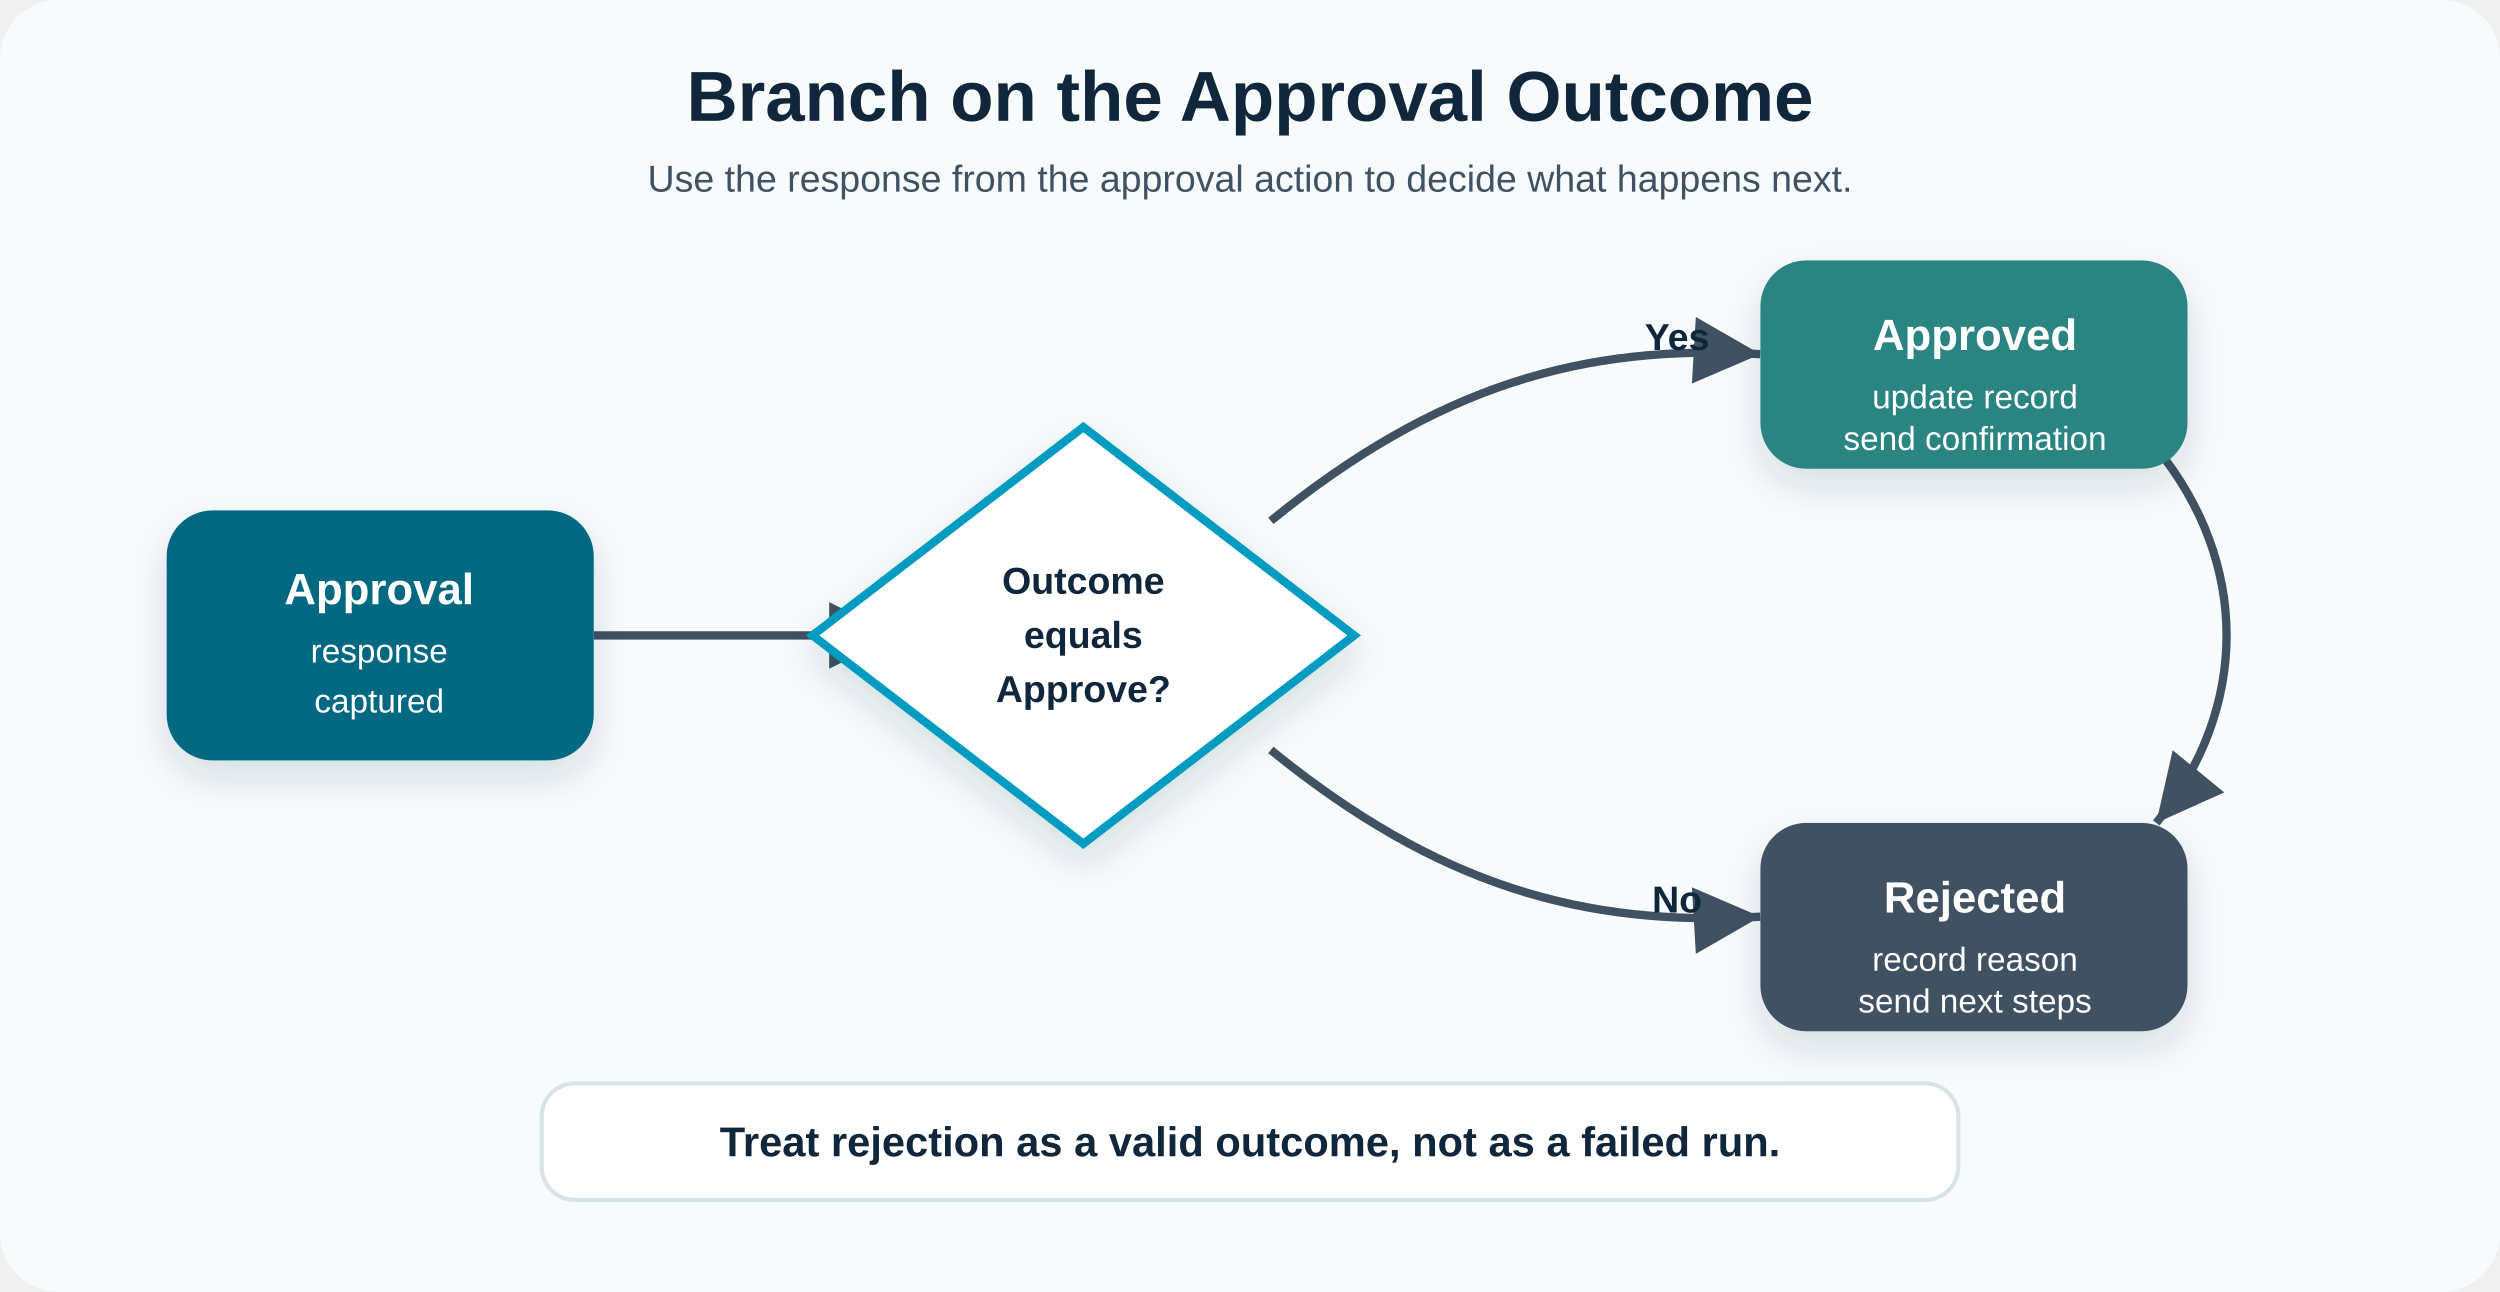
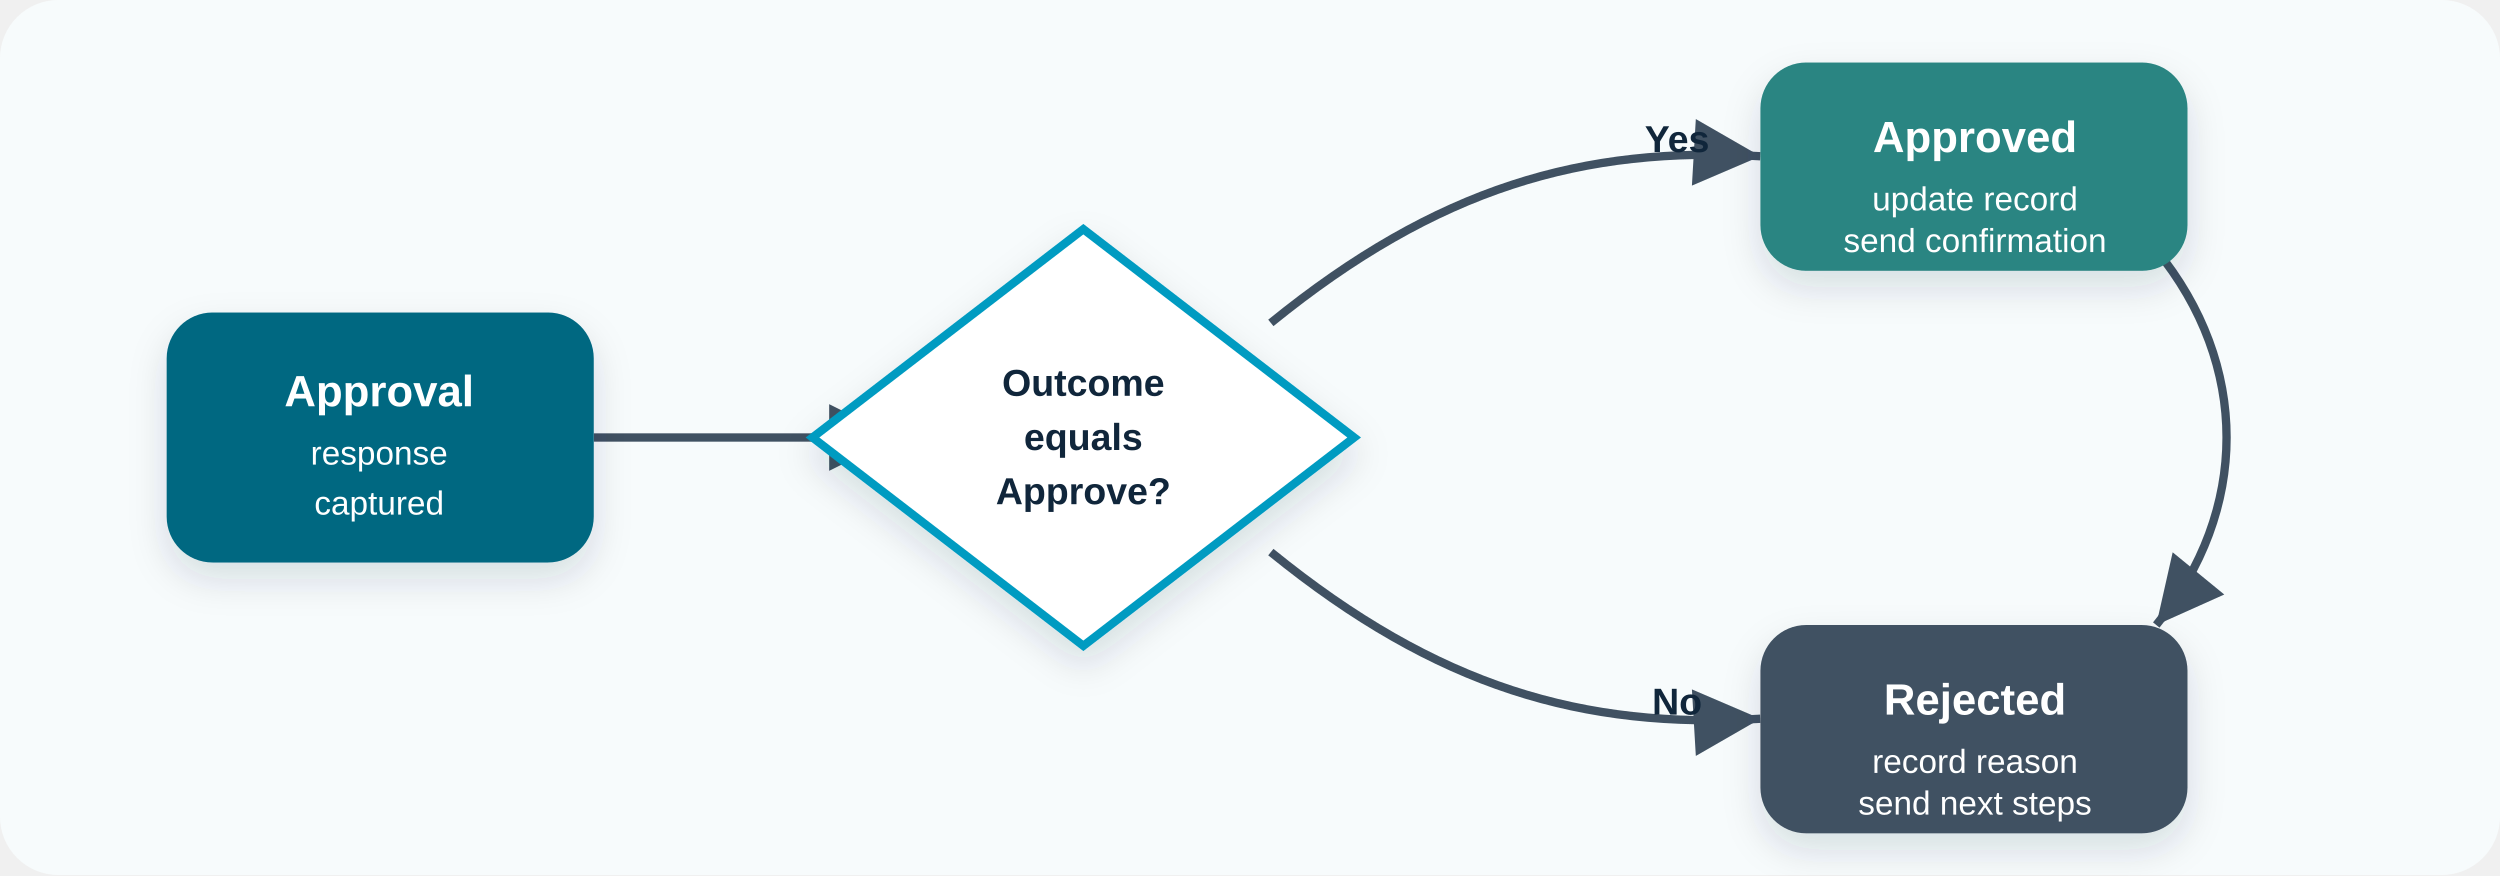
- <svg xmlns="http://www.w3.org/2000/svg" width="1200" height="620" viewBox="0 0 1200 620" role="img" aria-labelledby="title desc">
+ <svg xmlns="http://www.w3.org/2000/svg" width="1200" height="420" viewBox="0 95 1200 420" role="img" aria-labelledby="title desc">
  <defs>
    <filter id="shadow" x="-10%" y="-20%" width="120%" height="140%">
      <feDropShadow dx="0" dy="8" stdDeviation="9" flood-color="#10263b" flood-opacity="0.14" />
    </filter>
    <marker id="arrow" markerWidth="12" markerHeight="12" refX="10" refY="6" orient="auto">
      <path d="M2 2 L10 6 L2 10 Z" fill="#405162" />
    </marker>
  </defs>
-   <rect width="1200" height="620" rx="28" fill="#f7fbfc" />
-   <text x="600" y="58" text-anchor="middle" font-family="Arial, sans-serif" font-size="34" font-weight="700" fill="#10263b">Branch on the Approval Outcome</text>
-   <text x="600" y="92" text-anchor="middle" font-family="Arial, sans-serif" font-size="18" fill="#405162">Use the response from the approval action to decide what happens next.</text>
+   <rect y="95" width="1200" height="420" rx="28" fill="#f7fbfc" />
  <g stroke="#405162" stroke-width="4" fill="none" marker-end="url(#arrow)">
    <path d="M285 305 L430 305" />
    <path d="M610 250 C690 185 760 165 845 170" />
    <path d="M610 360 C690 425 760 445 845 440" />
    <path d="M1035 215 C1080 270 1080 340 1035 395" />
  </g>
  <g font-family="Arial, sans-serif" text-anchor="middle" filter="url(#shadow)">
    <rect x="80" y="245" width="205" height="120" rx="22" fill="#006781" />
    <polygon points="520,205 650,305 520,405 390,305" fill="#ffffff" stroke="#009bc1" stroke-width="4" />
    <rect x="845" y="125" width="205" height="100" rx="22" fill="#298582" />
    <rect x="845" y="395" width="205" height="100" rx="22" fill="#405162" />
  </g>
  <g font-family="Arial, sans-serif" text-anchor="middle">
    <text x="182" y="290" font-size="21" font-weight="700" fill="#ffffff">Approval</text>
    <text x="182" y="318" font-size="16" fill="#ffffff">response</text>
    <text x="182" y="342" font-size="16" fill="#ffffff">captured</text>
    <text x="520" y="285" font-size="18" font-weight="700" fill="#10263b">Outcome</text>
    <text x="520" y="311" font-size="18" font-weight="700" fill="#10263b">equals</text>
    <text x="520" y="337" font-size="18" font-weight="700" fill="#10263b">Approve?</text>
    <text x="805" y="168" font-size="18" font-weight="700" fill="#10263b">Yes</text>
    <text x="948" y="168" font-size="21" font-weight="700" fill="#ffffff">Approved</text>
    <text x="948" y="196" font-size="16" fill="#ffffff">update record</text>
    <text x="948" y="216" font-size="16" fill="#ffffff">send confirmation</text>
    <text x="805" y="438" font-size="18" font-weight="700" fill="#10263b">No</text>
    <text x="948" y="438" font-size="21" font-weight="700" fill="#ffffff">Rejected</text>
    <text x="948" y="466" font-size="16" fill="#ffffff">record reason</text>
    <text x="948" y="486" font-size="16" fill="#ffffff">send next steps</text>
  </g>
-   <rect x="260" y="520" width="680" height="56" rx="16" fill="#ffffff" stroke="#d8e3e8" stroke-width="2" />
-   <text x="600" y="555" text-anchor="middle" font-family="Arial, sans-serif" font-size="20" font-weight="700" fill="#10263b">Treat rejection as a valid outcome, not as a failed run.</text>
</svg>
